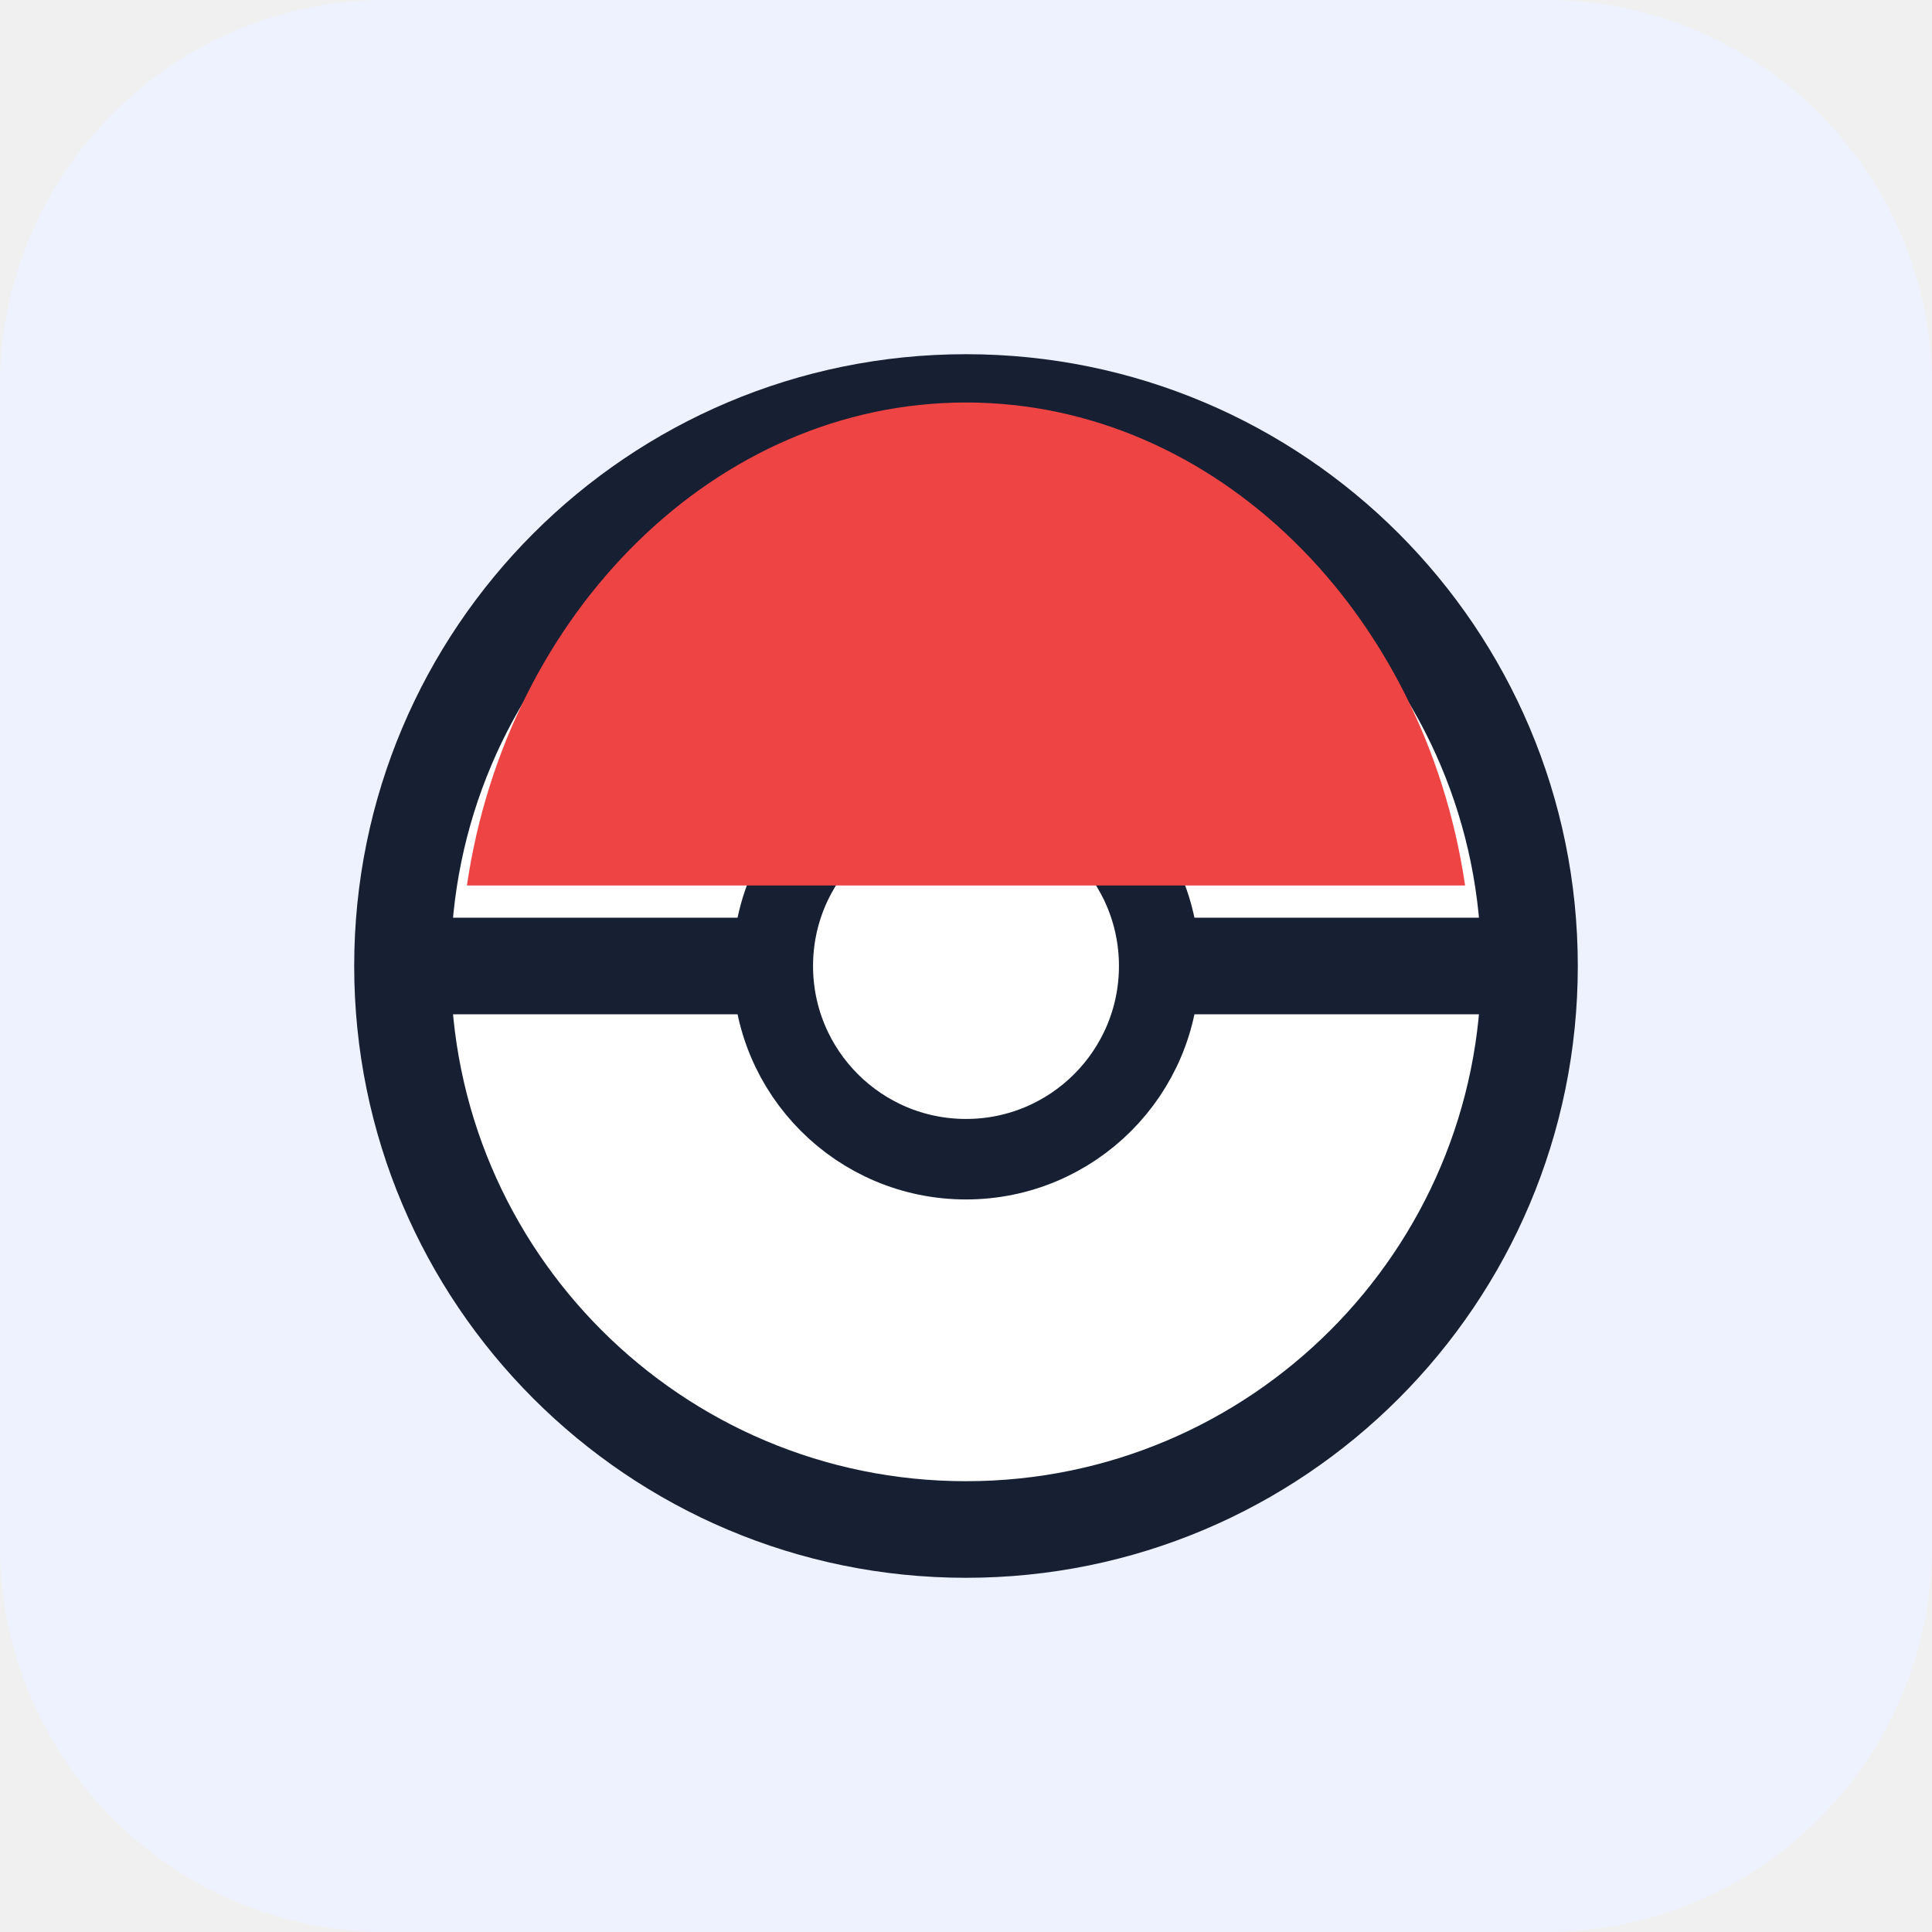
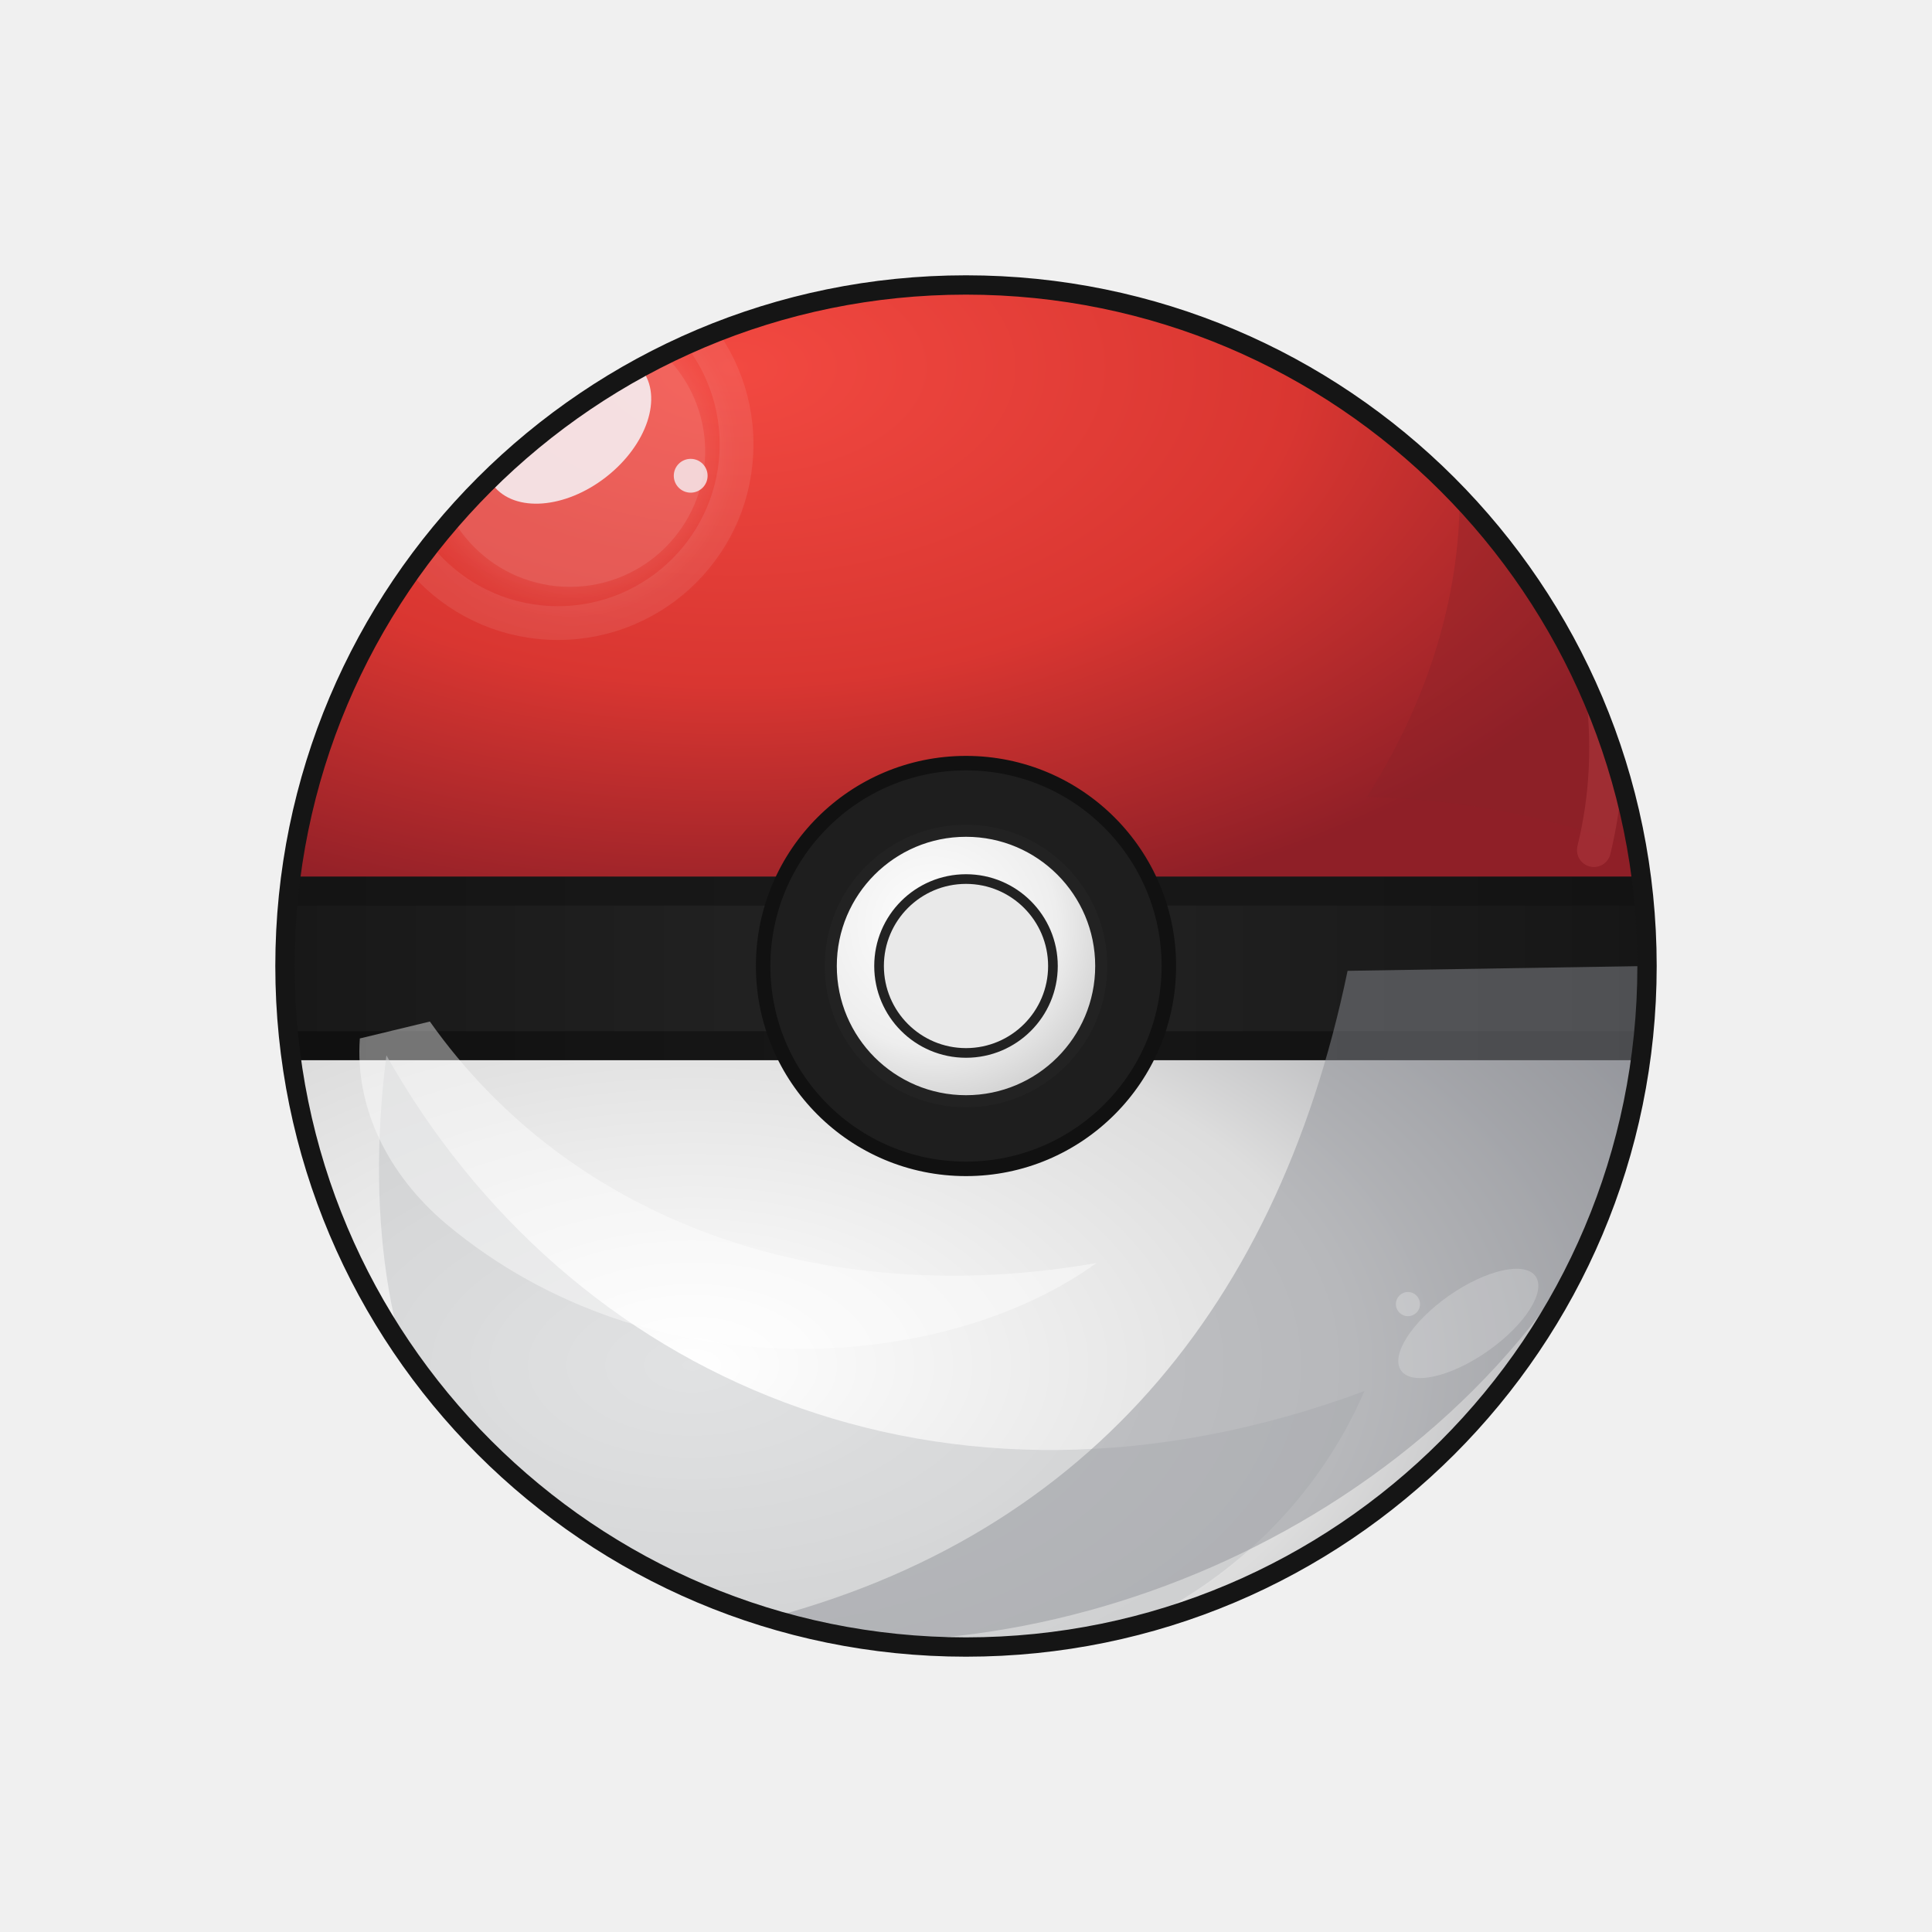
- <svg xmlns="http://www.w3.org/2000/svg" width="240" height="240" viewBox="0 0 240 240" fill="none">
-   <rect width="240" height="240" rx="48" fill="#EEF2FF" />
-   <circle cx="120" cy="120" r="70" fill="white" stroke="#172033" stroke-width="12" />
-   <path d="M52 120H188" stroke="#172033" stroke-width="12" />
-   <circle cx="120" cy="120" r="24" fill="white" stroke="#172033" stroke-width="10" />
-   <path d="M58 110C63 76 89 50 120 50C151 50 177 76 182 110H58Z" fill="#EF4444" />
+ <svg xmlns="http://www.w3.org/2000/svg" viewBox="0 0 800 800" width="800" height="800" role="img" aria-label="Red and white ball icon without text">
+   <defs>
+     <radialGradient id="topRed" cx="33%" cy="22%" r="75%">
+       <stop offset="0%" stop-color="#f24941" />
+       <stop offset="55%" stop-color="#d93631" />
+       <stop offset="100%" stop-color="#8f1f27" />
+     </radialGradient>
+     <radialGradient id="bottomWhite" cx="30%" cy="52%" r="80%">
+       <stop offset="0%" stop-color="#ffffff" />
+       <stop offset="60%" stop-color="#dddddd" />
+       <stop offset="100%" stop-color="#9b9ca1" />
+     </radialGradient>
+     <radialGradient id="buttonWhite" cx="38%" cy="35%" r="70%">
+       <stop offset="0%" stop-color="#ffffff" />
+       <stop offset="65%" stop-color="#eeeeee" />
+       <stop offset="100%" stop-color="#cfcfcf" />
+     </radialGradient>
+     <linearGradient id="bandShade" x1="0" y1="0" x2="1" y2="0">
+       <stop offset="0%" stop-color="#171717" />
+       <stop offset="48%" stop-color="#252525" />
+       <stop offset="100%" stop-color="#151515" />
+     </linearGradient>
+     <clipPath id="ballClip">
+       <circle cx="400" cy="400" r="282" />
+     </clipPath>
+     <filter id="softGlow" x="-40%" y="-40%" width="180%" height="180%">
+       <feGaussianBlur stdDeviation="10" result="blur" />
+       <feMerge>
+         <feMergeNode in="blur" />
+         <feMergeNode in="SourceGraphic" />
+       </feMerge>
+     </filter>
+   </defs>
+   <g clip-path="url(#ballClip)">
+     <rect x="118" y="82" width="564" height="318" fill="url(#topRed)" />
+     <rect x="118" y="400" width="564" height="318" fill="url(#bottomWhite)" />
+     <rect x="98" y="363" width="604" height="76" fill="url(#bandShade)" />
+     <rect x="98" y="363" width="604" height="12" fill="#101010" opacity="0.55" />
+     <rect x="98" y="427" width="604" height="12" fill="#000000" opacity="0.35" />
+     <path d="M160 437 C235 570, 390 641, 565 576 C526 666, 422 714, 302 690 C205 671, 142 579, 160 437Z" fill="#bcbec2" opacity="0.45" />
+     <path d="M558 402 C528 547, 443 643, 302 674 C432 700, 599 633, 668 496 L682 400Z" fill="#8e9096" opacity="0.48" />
+     <path d="M570 95 C660 152, 706 251, 687 355 C650 340, 609 331, 566 330 C615 253, 618 165, 570 95Z" fill="#8a2027" opacity="0.36" />
+     <path d="M640 210 C664 260, 671 307, 660 352" fill="none" stroke="#f06b6b" stroke-width="14" stroke-linecap="round" opacity="0.18" />
+     <path d="M178 423 C236 505, 339 543, 454 523 C392 568, 270 578, 185 507 C160 486, 147 458, 149 430 Z" fill="#ffffff" opacity="0.42" />
+     <ellipse cx="608" cy="548" rx="34" ry="14" fill="#ffffff" opacity="0.20" transform="rotate(-35 608 548)" />
+     <circle cx="583" cy="540" r="5" fill="#ffffff" opacity="0.25" />
+     <circle cx="236" cy="187" r="56" fill="#ffffff" opacity="0.16" filter="url(#softGlow)" />
+     <ellipse cx="235" cy="177" rx="39" ry="26" fill="#f7fbff" opacity="0.82" transform="rotate(-38 235 177)" />
+     <circle cx="286" cy="197" r="7" fill="#f7fbff" opacity="0.75" />
+     <circle cx="231" cy="184" r="74" fill="none" stroke="#ffffff" stroke-width="14" opacity="0.08" />
+   </g>
+   <circle cx="400" cy="400" r="282" fill="none" stroke="#151515" stroke-width="8" />
+   <circle cx="400" cy="400" r="84" fill="#1e1e1e" stroke="#111111" stroke-width="6" />
+   <circle cx="400" cy="400" r="56" fill="url(#buttonWhite)" stroke="#222222" stroke-width="5" />
+   <circle cx="400" cy="400" r="36" fill="#e9e9e9" stroke="#222222" stroke-width="4" />
</svg>
